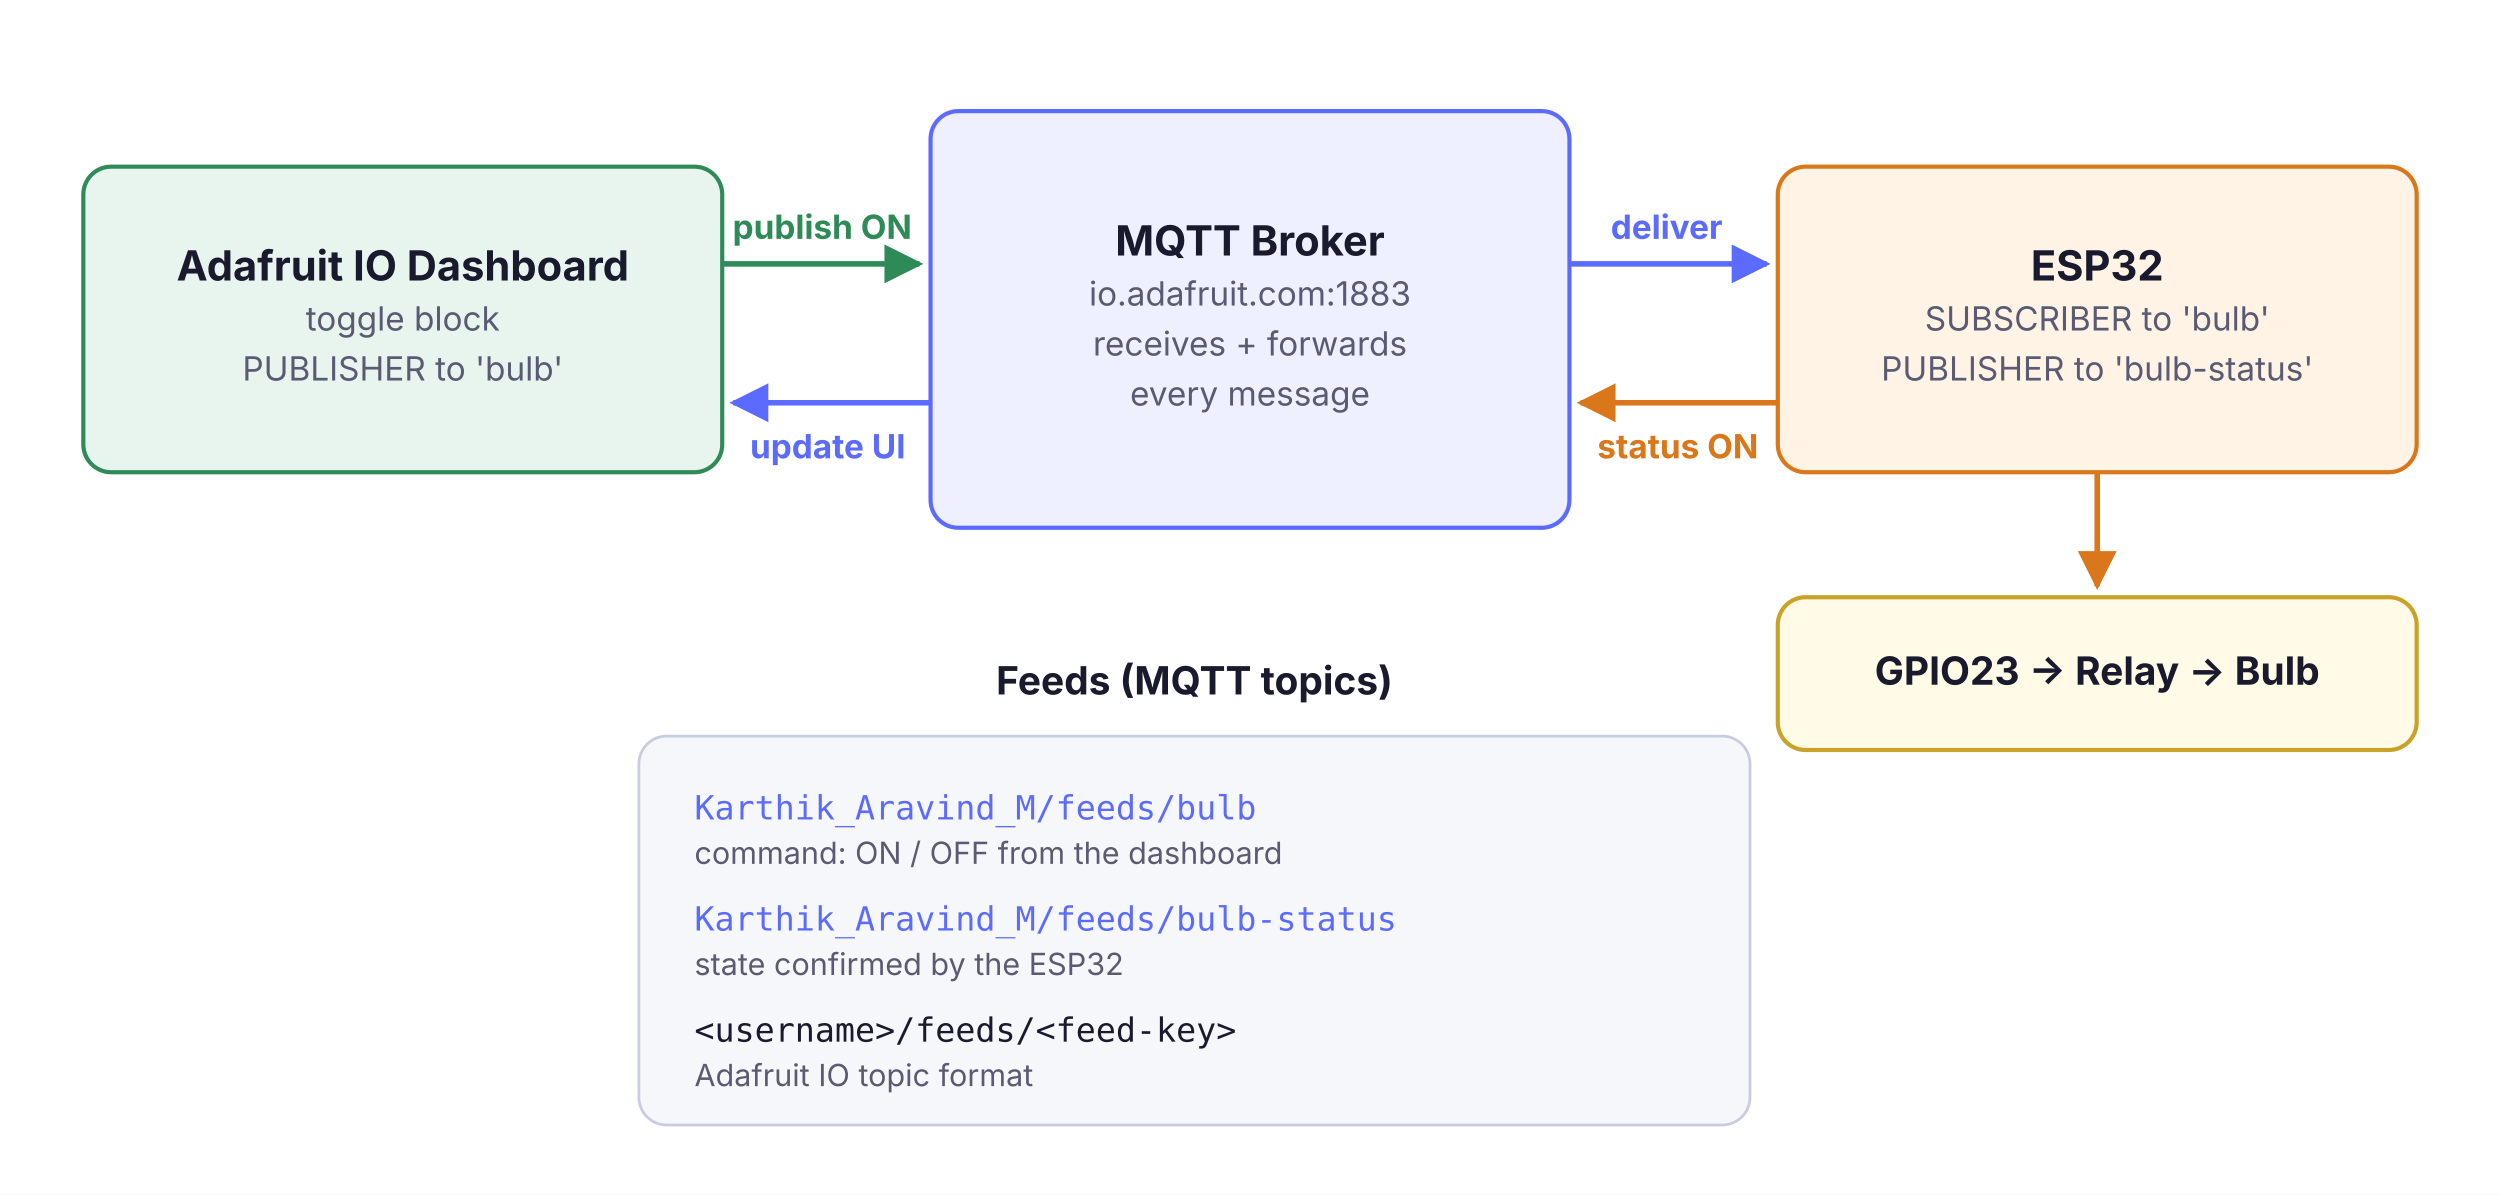
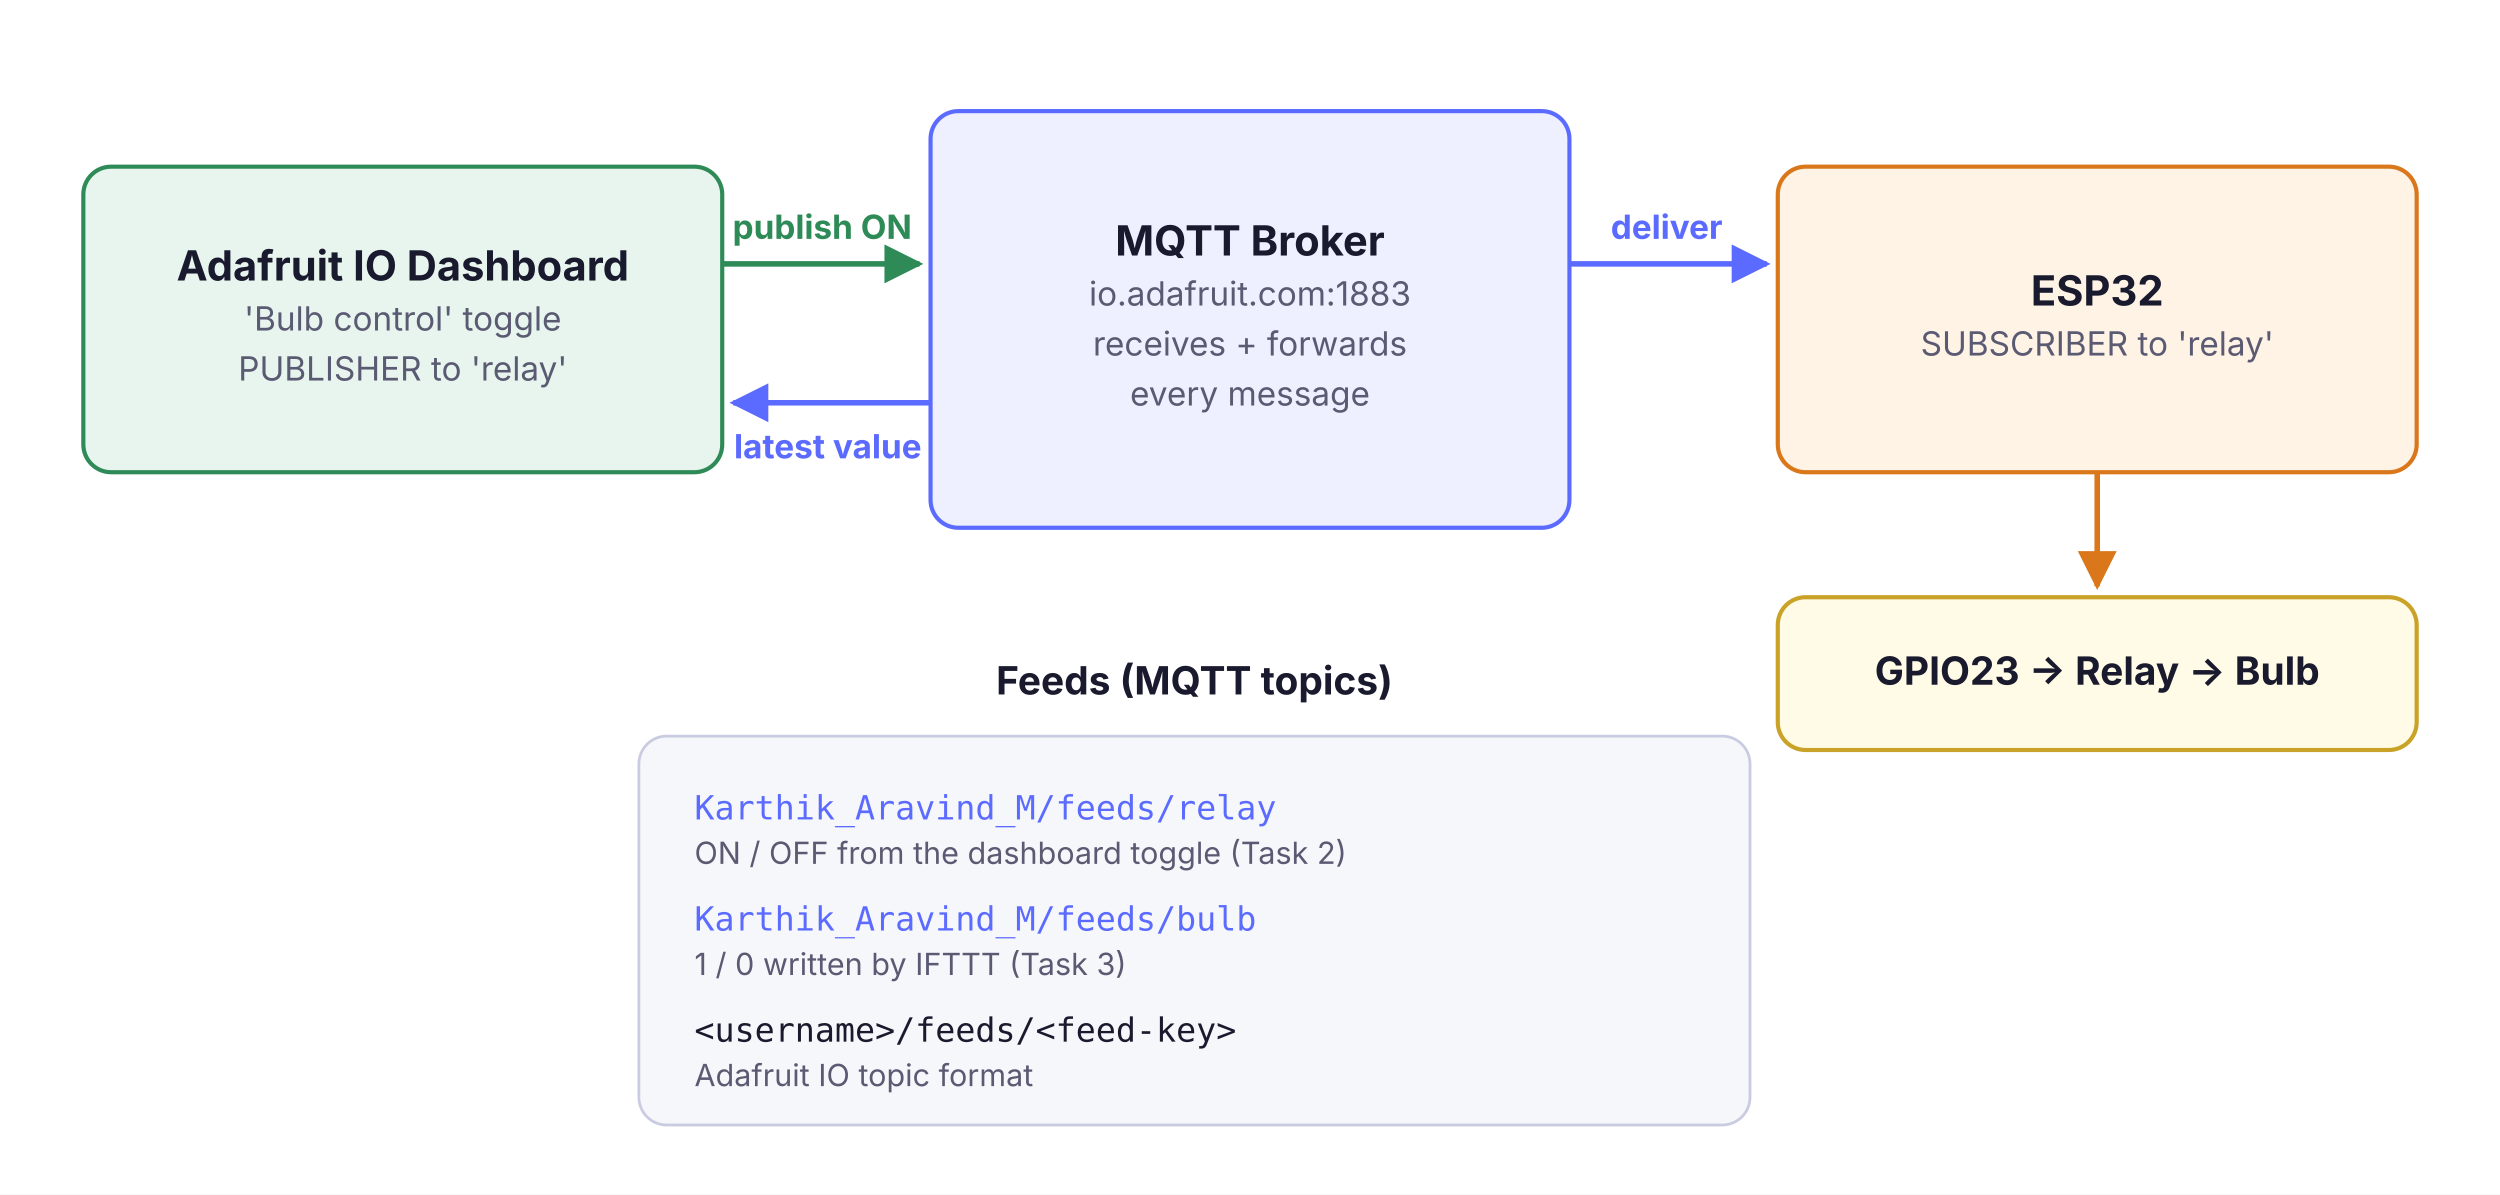
<svg xmlns="http://www.w3.org/2000/svg" viewBox="0 0 900 430" width="900" height="430" font-family="Inter, Segoe UI, Arial, sans-serif" role="img" aria-label="Task 2 MQTT publish/subscribe through the Adafruit IO broker">
  <defs>
+     <marker id="h2E8B57" viewBox="0 0 10 10" refX="9" refY="5" markerWidth="7" markerHeight="7" orient="auto-start-reverse">
+       <path d="M0,0 L10,5 L0,10 z" fill="#2E8B57" />
+     </marker>
    <marker id="hD9771A" viewBox="0 0 10 10" refX="9" refY="5" markerWidth="7" markerHeight="7" orient="auto-start-reverse">
      <path d="M0,0 L10,5 L0,10 z" fill="#D9771A" />
-     </marker>
-     <marker id="h2E8B57" viewBox="0 0 10 10" refX="9" refY="5" markerWidth="7" markerHeight="7" orient="auto-start-reverse">
-       <path d="M0,0 L10,5 L0,10 z" fill="#2E8B57" />
    </marker>
    <marker id="h5C6BFF" viewBox="0 0 10 10" refX="9" refY="5" markerWidth="7" markerHeight="7" orient="auto-start-reverse">
      <path d="M0,0 L10,5 L0,10 z" fill="#5C6BFF" />
    </marker>
  </defs>
  <rect width="100%" height="100%" fill="#fff" />
  <rect x="30" y="60" width="230" height="110" rx="10" fill="#E8F5EE" stroke="#2E8B57" stroke-width="1.5" />
  <text x="145.0" y="101.0" text-anchor="middle" font-size="15" font-weight="700" fill="#1A1A2E">Adafruit IO Dashboard</text>
-   <text x="145.0" y="119.0" text-anchor="middle" font-size="12" fill="#5A5A72">toggle block</text>
-   <text x="145.0" y="137.0" text-anchor="middle" font-size="12" fill="#5A5A72">PUBLISHER to 'bulb'</text>
+   <text x="145.0" y="119.0" text-anchor="middle" font-size="12" fill="#5A5A72">'Bulb control' toggle</text>
+   <text x="145.0" y="137.0" text-anchor="middle" font-size="12" fill="#5A5A72">PUBLISHER to 'relay'</text>
  <rect x="335" y="40" width="230" height="150" rx="10" fill="#EEF0FF" stroke="#5C6BFF" stroke-width="1.5" />
  <text x="450.0" y="92.0" text-anchor="middle" font-size="15" font-weight="700" fill="#1A1A2E">MQTT Broker</text>
  <text x="450.0" y="110.0" text-anchor="middle" font-size="12" fill="#5A5A72">io.adafruit.com:1883</text>
  <text x="450.0" y="128.0" text-anchor="middle" font-size="12" fill="#5A5A72">receives + forwards</text>
  <text x="450.0" y="146.0" text-anchor="middle" font-size="12" fill="#5A5A72">every message</text>
  <rect x="640" y="60" width="230" height="110" rx="10" fill="#FFF3E6" stroke="#D9771A" stroke-width="1.5" />
-   <text x="755.0" y="101.0" text-anchor="middle" font-size="15" font-weight="700" fill="#1A1A2E">ESP32</text>
-   <text x="755.0" y="119.0" text-anchor="middle" font-size="12" fill="#5A5A72">SUBSCRIBER to 'bulb'</text>
-   <text x="755.0" y="137.0" text-anchor="middle" font-size="12" fill="#5A5A72">PUBLISHER to 'bulb-status'</text>
+   <text x="755.0" y="110.0" text-anchor="middle" font-size="15" font-weight="700" fill="#1A1A2E">ESP32</text>
+   <text x="755.0" y="128.0" text-anchor="middle" font-size="12" fill="#5A5A72">SUBSCRIBER to 'relay'</text>
  <path d="M260,95 L331,95" fill="none" stroke="#2E8B57" stroke-width="2" marker-end="url(#h2E8B57)" />
  <text x="296" y="86" text-anchor="middle" font-size="12" fill="#2E8B57" font-weight="700">publish ON</text>
  <path d="M565,95 L636,95" fill="none" stroke="#5C6BFF" stroke-width="2" marker-end="url(#h5C6BFF)" />
  <text x="600" y="86" text-anchor="middle" font-size="12" fill="#5C6BFF" font-weight="700">deliver</text>
-   <path d="M640,145 L569,145" fill="none" stroke="#D9771A" stroke-width="2" marker-end="url(#hD9771A)" />
-   <text x="604" y="165" text-anchor="middle" font-size="12" fill="#D9771A" font-weight="700">status ON</text>
  <path d="M335,145 L264,145" fill="none" stroke="#5C6BFF" stroke-width="2" marker-end="url(#h5C6BFF)" />
-   <text x="298" y="165" text-anchor="middle" font-size="12" fill="#5C6BFF" font-weight="700">update UI</text>
+   <text x="298" y="165" text-anchor="middle" font-size="12" fill="#5C6BFF" font-weight="700">latest value</text>
  <rect x="640" y="215" width="230" height="55" rx="10" fill="#FFFBE6" stroke="#C9A227" stroke-width="1.5" />
  <text x="755.0" y="246.5" text-anchor="middle" font-size="14" font-weight="700" fill="#1A1A2E">GPIO23 → Relay → Bulb</text>
  <path d="M755,170 L755,211" fill="none" stroke="#D9771A" stroke-width="2" marker-end="url(#hD9771A)" />
  <text x="430" y="250" text-anchor="middle" font-size="14" fill="#1A1A2E" font-weight="700">Feeds (MQTT topics)</text>
  <rect x="230" y="265" width="400" height="140" rx="10" fill="#F6F7FB" stroke="#C9CCE0" />
-   <text x="250" y="295" text-anchor="start" font-size="12" fill="#5C6BFF" font-weight="400" font-family="JetBrains Mono, Consolas, monospace">Karthik_Aravind_M/feeds/bulb</text>
-   <text x="250" y="311" text-anchor="start" font-size="11" fill="#5A5A72" font-weight="400">command: ON / OFF from the dashboard</text>
-   <text x="250" y="335" text-anchor="start" font-size="12" fill="#5C6BFF" font-weight="400" font-family="JetBrains Mono, Consolas, monospace">Karthik_Aravind_M/feeds/bulb-status</text>
-   <text x="250" y="351" text-anchor="start" font-size="11" fill="#5A5A72" font-weight="400">state confirmed by the ESP32</text>
+   <text x="250" y="295" text-anchor="start" font-size="12" fill="#5C6BFF" font-weight="400" font-family="JetBrains Mono, Consolas, monospace">Karthik_Aravind_M/feeds/relay</text>
+   <text x="250" y="311" text-anchor="start" font-size="11" fill="#5A5A72" font-weight="400">ON / OFF from the dashboard toggle (Task 2)</text>
+   <text x="250" y="335" text-anchor="start" font-size="12" fill="#5C6BFF" font-weight="400" font-family="JetBrains Mono, Consolas, monospace">Karthik_Aravind_M/feeds/bulb</text>
+   <text x="250" y="351" text-anchor="start" font-size="11" fill="#5A5A72" font-weight="400">1 / 0 written by IFTTT (Task 3)</text>
  <text x="250" y="375" text-anchor="start" font-size="12" fill="#1A1A2E" font-weight="400" font-family="JetBrains Mono, Consolas, monospace">&lt;username&gt;/feeds/&lt;feed-key&gt;</text>
  <text x="250" y="391" text-anchor="start" font-size="11" fill="#5A5A72" font-weight="400">Adafruit IO topic format</text>
</svg>
